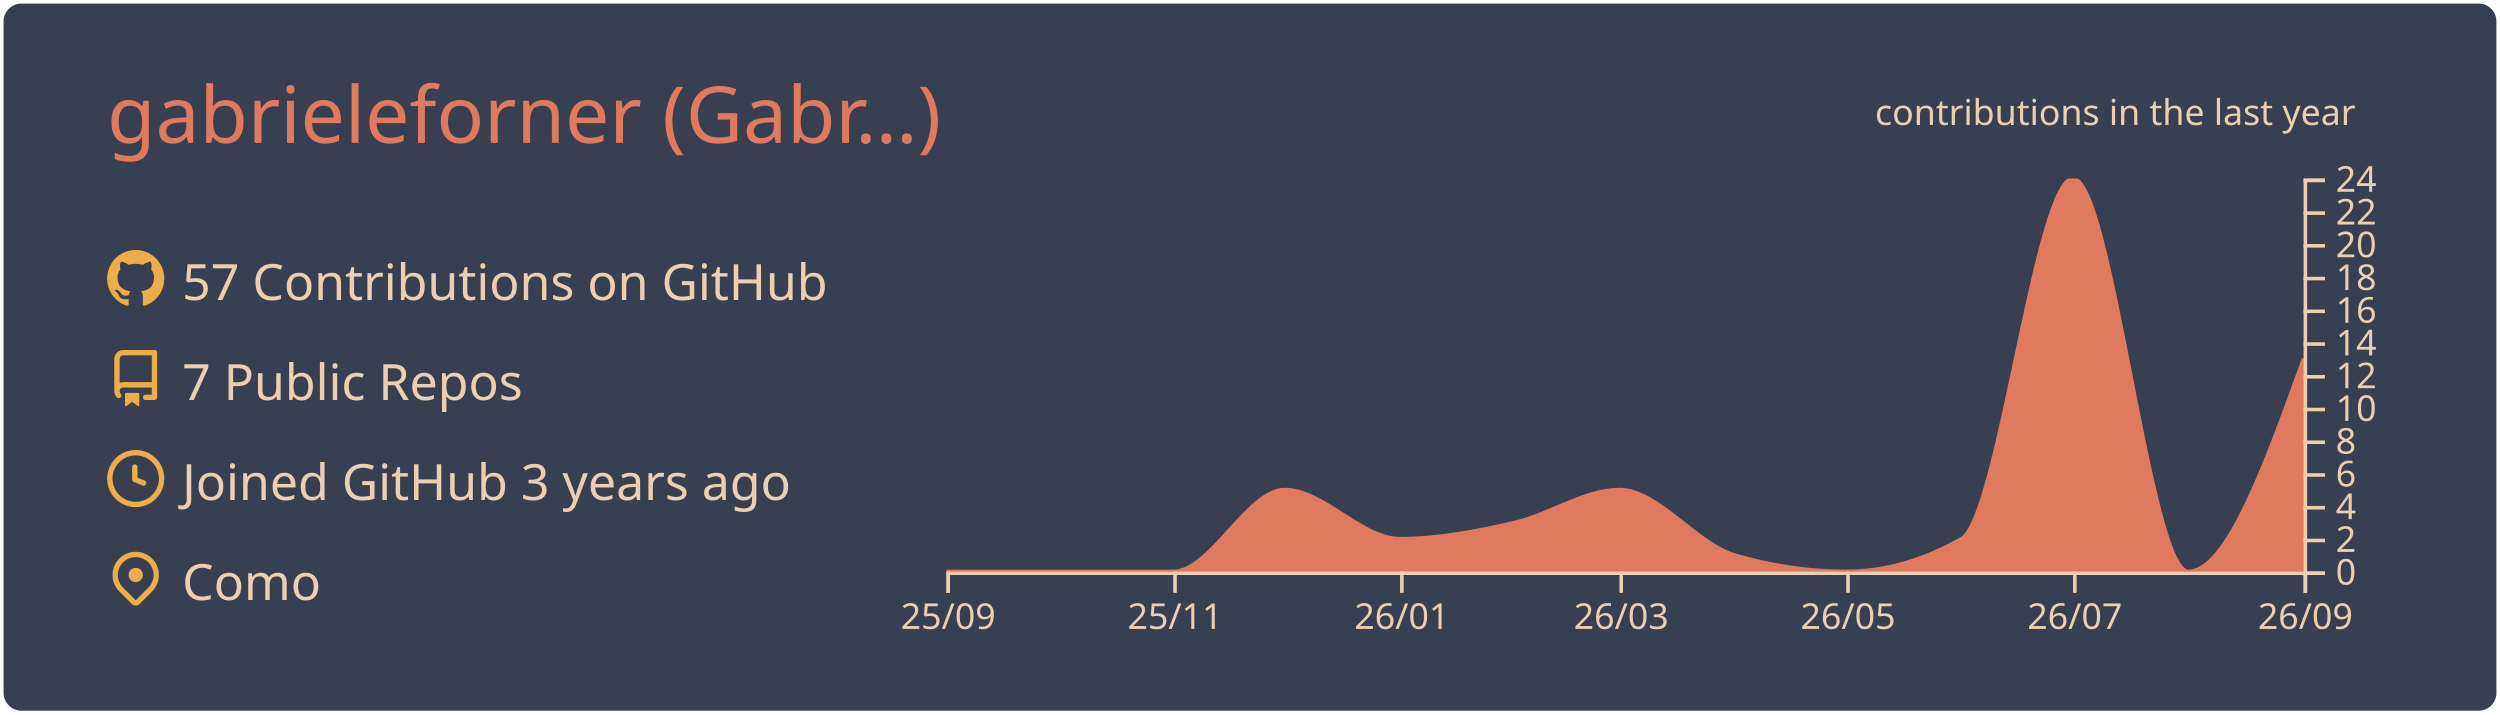
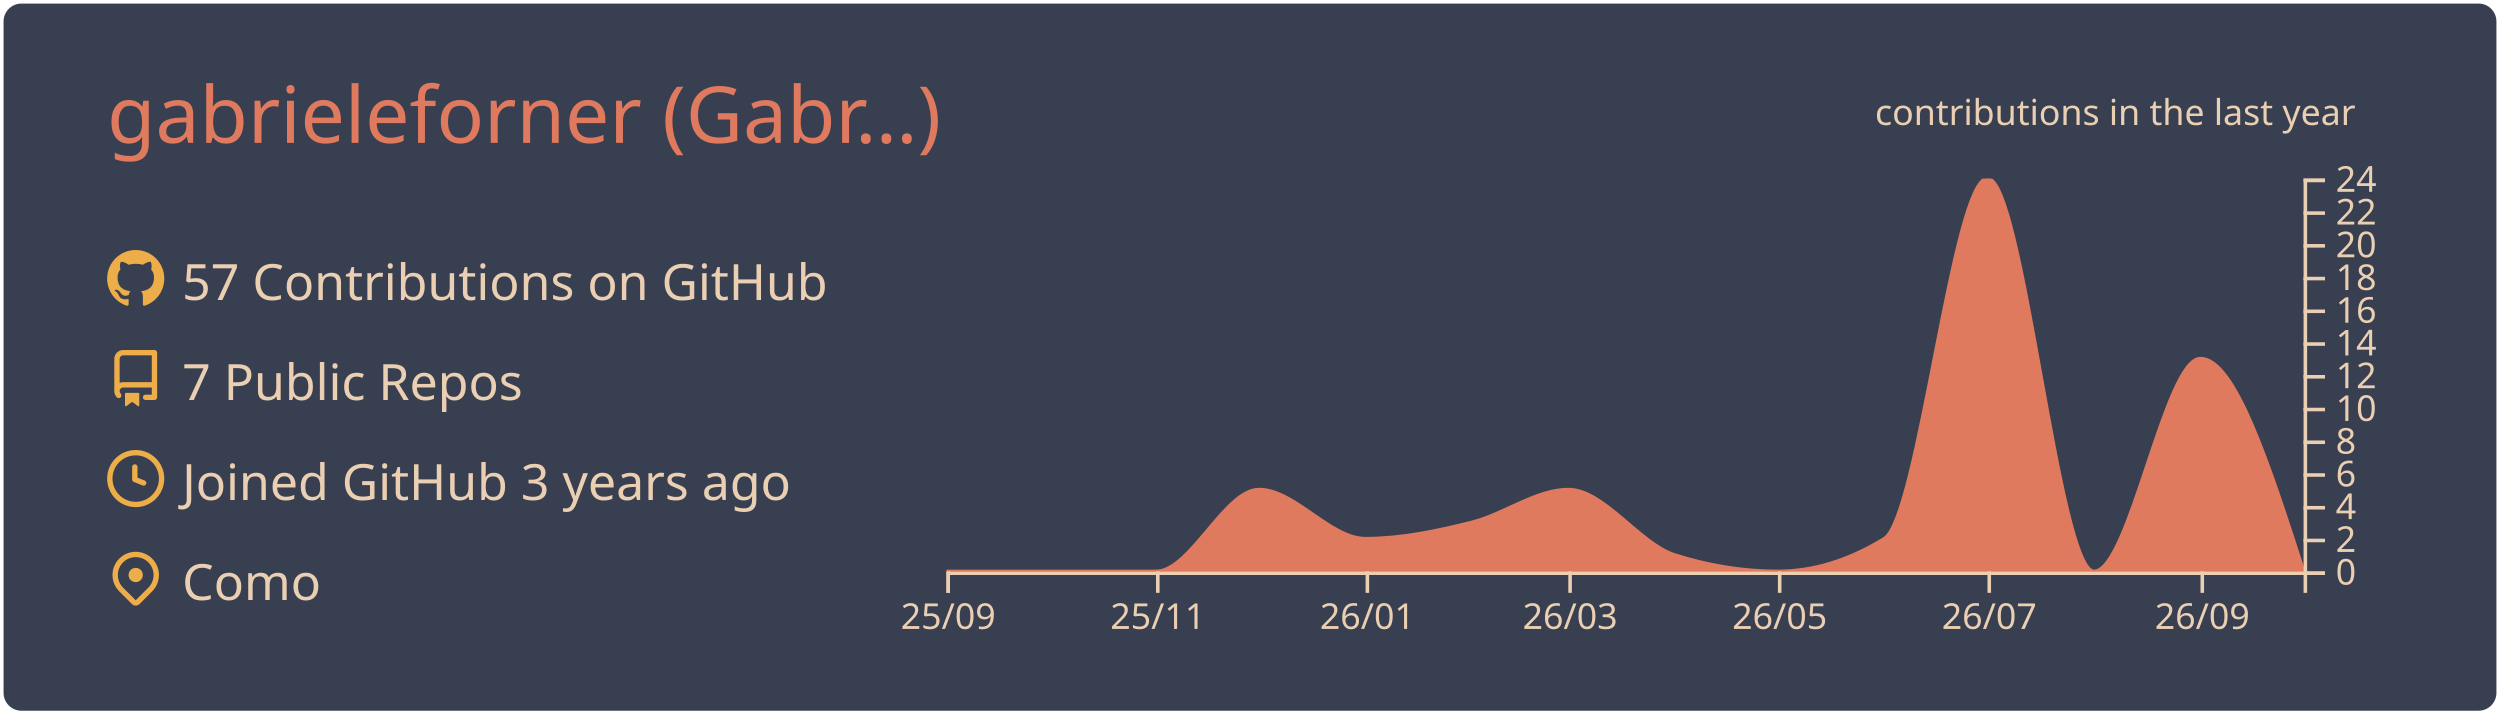
<svg xmlns="http://www.w3.org/2000/svg" width="700" height="200" viewBox="0 0 700 200">
  <style>* {
          font-family: 'Segoe UI', Ubuntu, "Helvetica Neue", Sans-Serif
        }</style>
  <g class="gpsc-root">
    <rect x="1" y="1" rx="5" ry="5" height="99%" width="99.714%" stroke="#000000" stroke-width="1" fill="#373f51" stroke-opacity="0" />
    <text x="30" y="40" class="gpsc-item" style="--gpsc-i: 0; font-size: 22px; fill: #e07a5f;">gabrieleforner (Gabr…)</text>
    <g transform="translate(0,40)">
      <g transform="translate(30,30)">
        <g class="gpsc-item" style="--gpsc-i: 0;">
          <g transform="translate(0,0)" width="14" height="14" fill="#edae49">
            <path fill-rule="evenodd" d="M8 0C3.58 0 0 3.58 0 8c0 3.54 2.29 6.53 5.47 7.59.4.07.55-.17.55-.38 0-.19-.01-.82-.01-1.49-2.01.37-2.53-.49-2.69-.94-.09-.23-.48-.94-.82-1.13-.28-.15-.68-.52-.01-.53.63-.01 1.08.58 1.23.82.72 1.21 1.87.87 2.33.66.07-.52.28-.87.51-1.07-1.78-.2-3.64-.89-3.64-3.95 0-.87.31-1.59.82-2.15-.08-.2-.36-1.02.08-2.12 0 0 .67-.21 2.2.82.64-.18 1.32-.27 2-.27.68 0 1.36.09 2 .27 1.53-1.04 2.2-.82 2.2-.82.44 1.1.16 1.92.08 2.12.51.56.82 1.27.82 2.15 0 3.07-1.87 3.75-3.65 3.95.29.25.54.73.54 1.48 0 1.07-.01 1.93-.01 2.2 0 .21.15.46.55.38A8.013 8.013 0 0016 8c0-4.42-3.58-8-8-8z" />
          </g>
        </g>
        <g class="gpsc-item" style="--gpsc-i: 1;">
          <g transform="translate(0,28)" width="14" height="14" fill="#edae49">
            <path fill-rule="evenodd" d="M2 2.5A2.5 2.5 0 014.5 0h8.75a.75.75 0 01.75.75v12.5a.75.75 0 01-.75.75h-2.5a.75.75 0 110-1.5h1.75v-2h-8a1 1 0 00-.714 1.7.75.75 0 01-1.072 1.05A2.495 2.495 0 012 11.5v-9zm10.5-1V9h-8c-.356 0-.694.074-1 .208V2.5a1 1 0 011-1h8zM5 12.25v3.25a.25.25 0 00.4.2l1.45-1.087a.25.25 0 01.3 0L8.6 15.7a.25.25 0 00.4-.2v-3.25a.25.25 0 00-.25-.25h-3.5a.25.25 0 00-.25.25z" />
          </g>
        </g>
        <g class="gpsc-item" style="--gpsc-i: 2;">
          <g transform="translate(0,56)" width="14" height="14" fill="#edae49">
            <path fill-rule="evenodd" d="M1.5 8a6.5 6.5 0 1113 0 6.5 6.5 0 01-13 0zM8 0a8 8 0 100 16A8 8 0 008 0zm.5 4.75a.75.75 0 00-1.5 0v3.5a.75.75 0 00.471.696l2.5 1a.75.75 0 00.557-1.392L8.5 7.742V4.75z" />
          </g>
        </g>
        <g class="gpsc-item" style="--gpsc-i: 3;">
          <g transform="translate(0,84)" width="14" height="14" fill="#edae49">
            <path fill-rule="evenodd" d="M11.536 3.464a5 5 0 010 7.072L8 14.07l-3.536-3.535a5 5 0 117.072-7.072v.001zm1.06 8.132a6.5 6.5 0 10-9.192 0l3.535 3.536a1.5 1.5 0 002.122 0l3.535-3.536zM8 9a2 2 0 100-4 2 2 0 000 4z" />
          </g>
        </g>
        <text x="21" y="14" class="gpsc-item" style="--gpsc-i: 0; fill: #ebcfb2; font-size: 14px;">57 Contributions on GitHub</text>
        <text x="21" y="42" class="gpsc-item" style="--gpsc-i: 1; fill: #ebcfb2; font-size: 14px;">7 Public Repos</text>
        <text x="21" y="70" class="gpsc-item" style="--gpsc-i: 2; fill: #ebcfb2; font-size: 14px;">Joined GitHub 3 years ago</text>
        <text x="21" y="98" class="gpsc-item" style="--gpsc-i: 3; fill: #ebcfb2; font-size: 14px;">Como</text>
      </g>
      <g color="#e07a5f" transform="translate(295,10)">
        <clipPath id="gpsc-reveal-clip">
          <rect class="gpsc-reveal" x="-30" y="0" width="410" height="110" style="--gpsc-w: 410px; --gpsc-i: 4;" />
        </clipPath>
        <g clip-path="url(#gpsc-reveal-clip)" class="gpsc-chart" style="--gpsc-i: 4;">
-           <path transform="translate(-30,0)" stroke="#e07a5f" fill="#e07a5f" opacity="1" d="M0,110C10.411,110,20.822,110,31.233,110C41.991,110,52.749,110,63.507,110C73.918,110,84.329,87.083,94.74,87.083C105.498,87.083,116.256,100.833,127.014,100.833C137.772,100.833,148.53,98.753,159.288,96.25C169.005,93.99,178.721,87.083,188.438,87.083C199.196,87.083,209.954,102.259,220.712,105.417C231.123,108.472,241.534,110,251.945,110C262.703,110,273.461,106.944,284.219,100.833C294.63,94.919,305.041,0,315.452,0C326.21,0,336.968,110,347.726,110C358.484,110,369.242,80.208,380,50.417L380,110C369.242,110,358.484,110,347.726,110C336.968,110,326.21,110,315.452,110C305.041,110,294.63,110,284.219,110C273.461,110,262.703,110,251.945,110C241.534,110,231.123,110,220.712,110C209.954,110,199.196,110,188.438,110C178.721,110,169.005,110,159.288,110C148.53,110,137.772,110,127.014,110C116.256,110,105.498,110,94.74,110C84.329,110,73.918,110,63.507,110C52.749,110,41.991,110,31.233,110C20.822,110,10.411,110,0,110Z" />
+           <path transform="translate(-30,0)" stroke="#e07a5f" fill="#e07a5f" opacity="1" d="M0,110C9.62,110,19.241,110,28.861,110C38.802,110,48.743,110,58.684,110C68.304,110,77.924,87.083,87.544,87.083C97.485,87.083,107.426,100.833,117.367,100.833C127.308,100.833,137.249,98.753,147.19,96.25C156.169,93.99,165.148,87.083,174.127,87.083C184.068,87.083,194.008,102.259,203.949,105.417C213.57,108.472,223.19,110,232.81,110C242.751,110,252.692,106.944,262.633,100.833C272.253,94.919,281.873,0,291.494,0C301.435,0,311.376,110,321.316,110C331.257,110,341.198,50.417,351.139,50.417C360.759,50.417,370.38,80.208,380,110L380,110C370.38,110,360.759,110,351.139,110C341.198,110,331.257,110,321.316,110C311.376,110,301.435,110,291.494,110C281.873,110,272.253,110,262.633,110C252.692,110,242.751,110,232.81,110C223.19,110,213.57,110,203.949,110C194.008,110,184.068,110,174.127,110C165.148,110,156.169,110,147.19,110C137.249,110,127.308,110,117.367,110C107.426,110,97.485,110,87.544,110C77.924,110,68.304,110,58.684,110C48.743,110,38.802,110,28.861,110C19.241,110,9.62,110,0,110Z" />
        </g>
        <g color="#ebcfb2" transform="translate(-30,110)" fill="none" font-size="10" font-family="sans-serif" text-anchor="middle">
          <path class="domain" stroke="currentColor" d="M0.5,6V0.5H380.5V6" />
          <g class="tick" opacity="1" transform="translate(0.5,0)">
            <line stroke="currentColor" y2="6" />
            <text fill="currentColor" y="9" dy="0.71em">25/09</text>
          </g>
-           <g class="tick" opacity="1" transform="translate(64.00685,0)">
+           <g class="tick" opacity="1" transform="translate(59.18354,0)">
            <line stroke="currentColor" y2="6" />
            <text fill="currentColor" y="9" dy="0.71em">25/11</text>
          </g>
-           <g class="tick" opacity="1" transform="translate(127.5137,0)">
+           <g class="tick" opacity="1" transform="translate(117.8671,0)">
            <line stroke="currentColor" y2="6" />
            <text fill="currentColor" y="9" dy="0.71em">26/01</text>
          </g>
-           <g class="tick" opacity="1" transform="translate(188.9384,0)">
+           <g class="tick" opacity="1" transform="translate(174.6266,0)">
            <line stroke="currentColor" y2="6" />
            <text fill="currentColor" y="9" dy="0.71em">26/03</text>
          </g>
-           <g class="tick" opacity="1" transform="translate(252.4452,0)">
+           <g class="tick" opacity="1" transform="translate(233.3101,0)">
            <line stroke="currentColor" y2="6" />
            <text fill="currentColor" y="9" dy="0.71em">26/05</text>
          </g>
-           <g class="tick" opacity="1" transform="translate(315.9521,0)">
+           <g class="tick" opacity="1" transform="translate(291.9937,0)">
            <line stroke="currentColor" y2="6" />
            <text fill="currentColor" y="9" dy="0.71em">26/07</text>
          </g>
-           <g class="tick" opacity="1" transform="translate(380.5,0)">
+           <g class="tick" opacity="1" transform="translate(351.6392,0)">
            <line stroke="currentColor" y2="6" />
            <text fill="currentColor" y="9" dy="0.71em">26/09</text>
          </g>
        </g>
        <g color="#ebcfb2" transform="translate(350,0)" fill="none" font-size="10" font-family="sans-serif" text-anchor="start">
          <path class="domain" stroke="currentColor" d="M6,110.5H0.5V0.5H6" />
          <g class="tick" opacity="1" transform="translate(0,110.5)">
            <line stroke="currentColor" x2="6" />
            <text fill="currentColor" x="9" dy="0.32em">0</text>
          </g>
          <g class="tick" opacity="1" transform="translate(0,101.3333)">
            <line stroke="currentColor" x2="6" />
            <text fill="currentColor" x="9" dy="0.32em">2</text>
          </g>
          <g class="tick" opacity="1" transform="translate(0,92.16667)">
            <line stroke="currentColor" x2="6" />
            <text fill="currentColor" x="9" dy="0.32em">4</text>
          </g>
          <g class="tick" opacity="1" transform="translate(0,83)">
            <line stroke="currentColor" x2="6" />
            <text fill="currentColor" x="9" dy="0.32em">6</text>
          </g>
          <g class="tick" opacity="1" transform="translate(0,73.83333)">
            <line stroke="currentColor" x2="6" />
            <text fill="currentColor" x="9" dy="0.32em">8</text>
          </g>
          <g class="tick" opacity="1" transform="translate(0,64.66667)">
            <line stroke="currentColor" x2="6" />
            <text fill="currentColor" x="9" dy="0.32em">10</text>
          </g>
          <g class="tick" opacity="1" transform="translate(0,55.5)">
            <line stroke="currentColor" x2="6" />
            <text fill="currentColor" x="9" dy="0.32em">12</text>
          </g>
          <g class="tick" opacity="1" transform="translate(0,46.33333)">
            <line stroke="currentColor" x2="6" />
            <text fill="currentColor" x="9" dy="0.32em">14</text>
          </g>
          <g class="tick" opacity="1" transform="translate(0,37.16667)">
            <line stroke="currentColor" x2="6" />
            <text fill="currentColor" x="9" dy="0.32em">16</text>
          </g>
          <g class="tick" opacity="1" transform="translate(0,28)">
            <line stroke="currentColor" x2="6" />
            <text fill="currentColor" x="9" dy="0.32em">18</text>
          </g>
          <g class="tick" opacity="1" transform="translate(0,18.83333)">
            <line stroke="currentColor" x2="6" />
            <text fill="currentColor" x="9" dy="0.32em">20</text>
          </g>
          <g class="tick" opacity="1" transform="translate(0,9.666667)">
            <line stroke="currentColor" x2="6" />
            <text fill="currentColor" x="9" dy="0.32em">22</text>
          </g>
          <g class="tick" opacity="1" transform="translate(0,0.5)">
            <line stroke="currentColor" x2="6" />
            <text fill="currentColor" x="9" dy="0.32em">24</text>
          </g>
        </g>
        <g>
          <text y="-15" x="230" style="fill: #ebcfb2; font-size: 10px;">contributions in the last year</text>
        </g>
      </g>
    </g>
  </g>
</svg>
